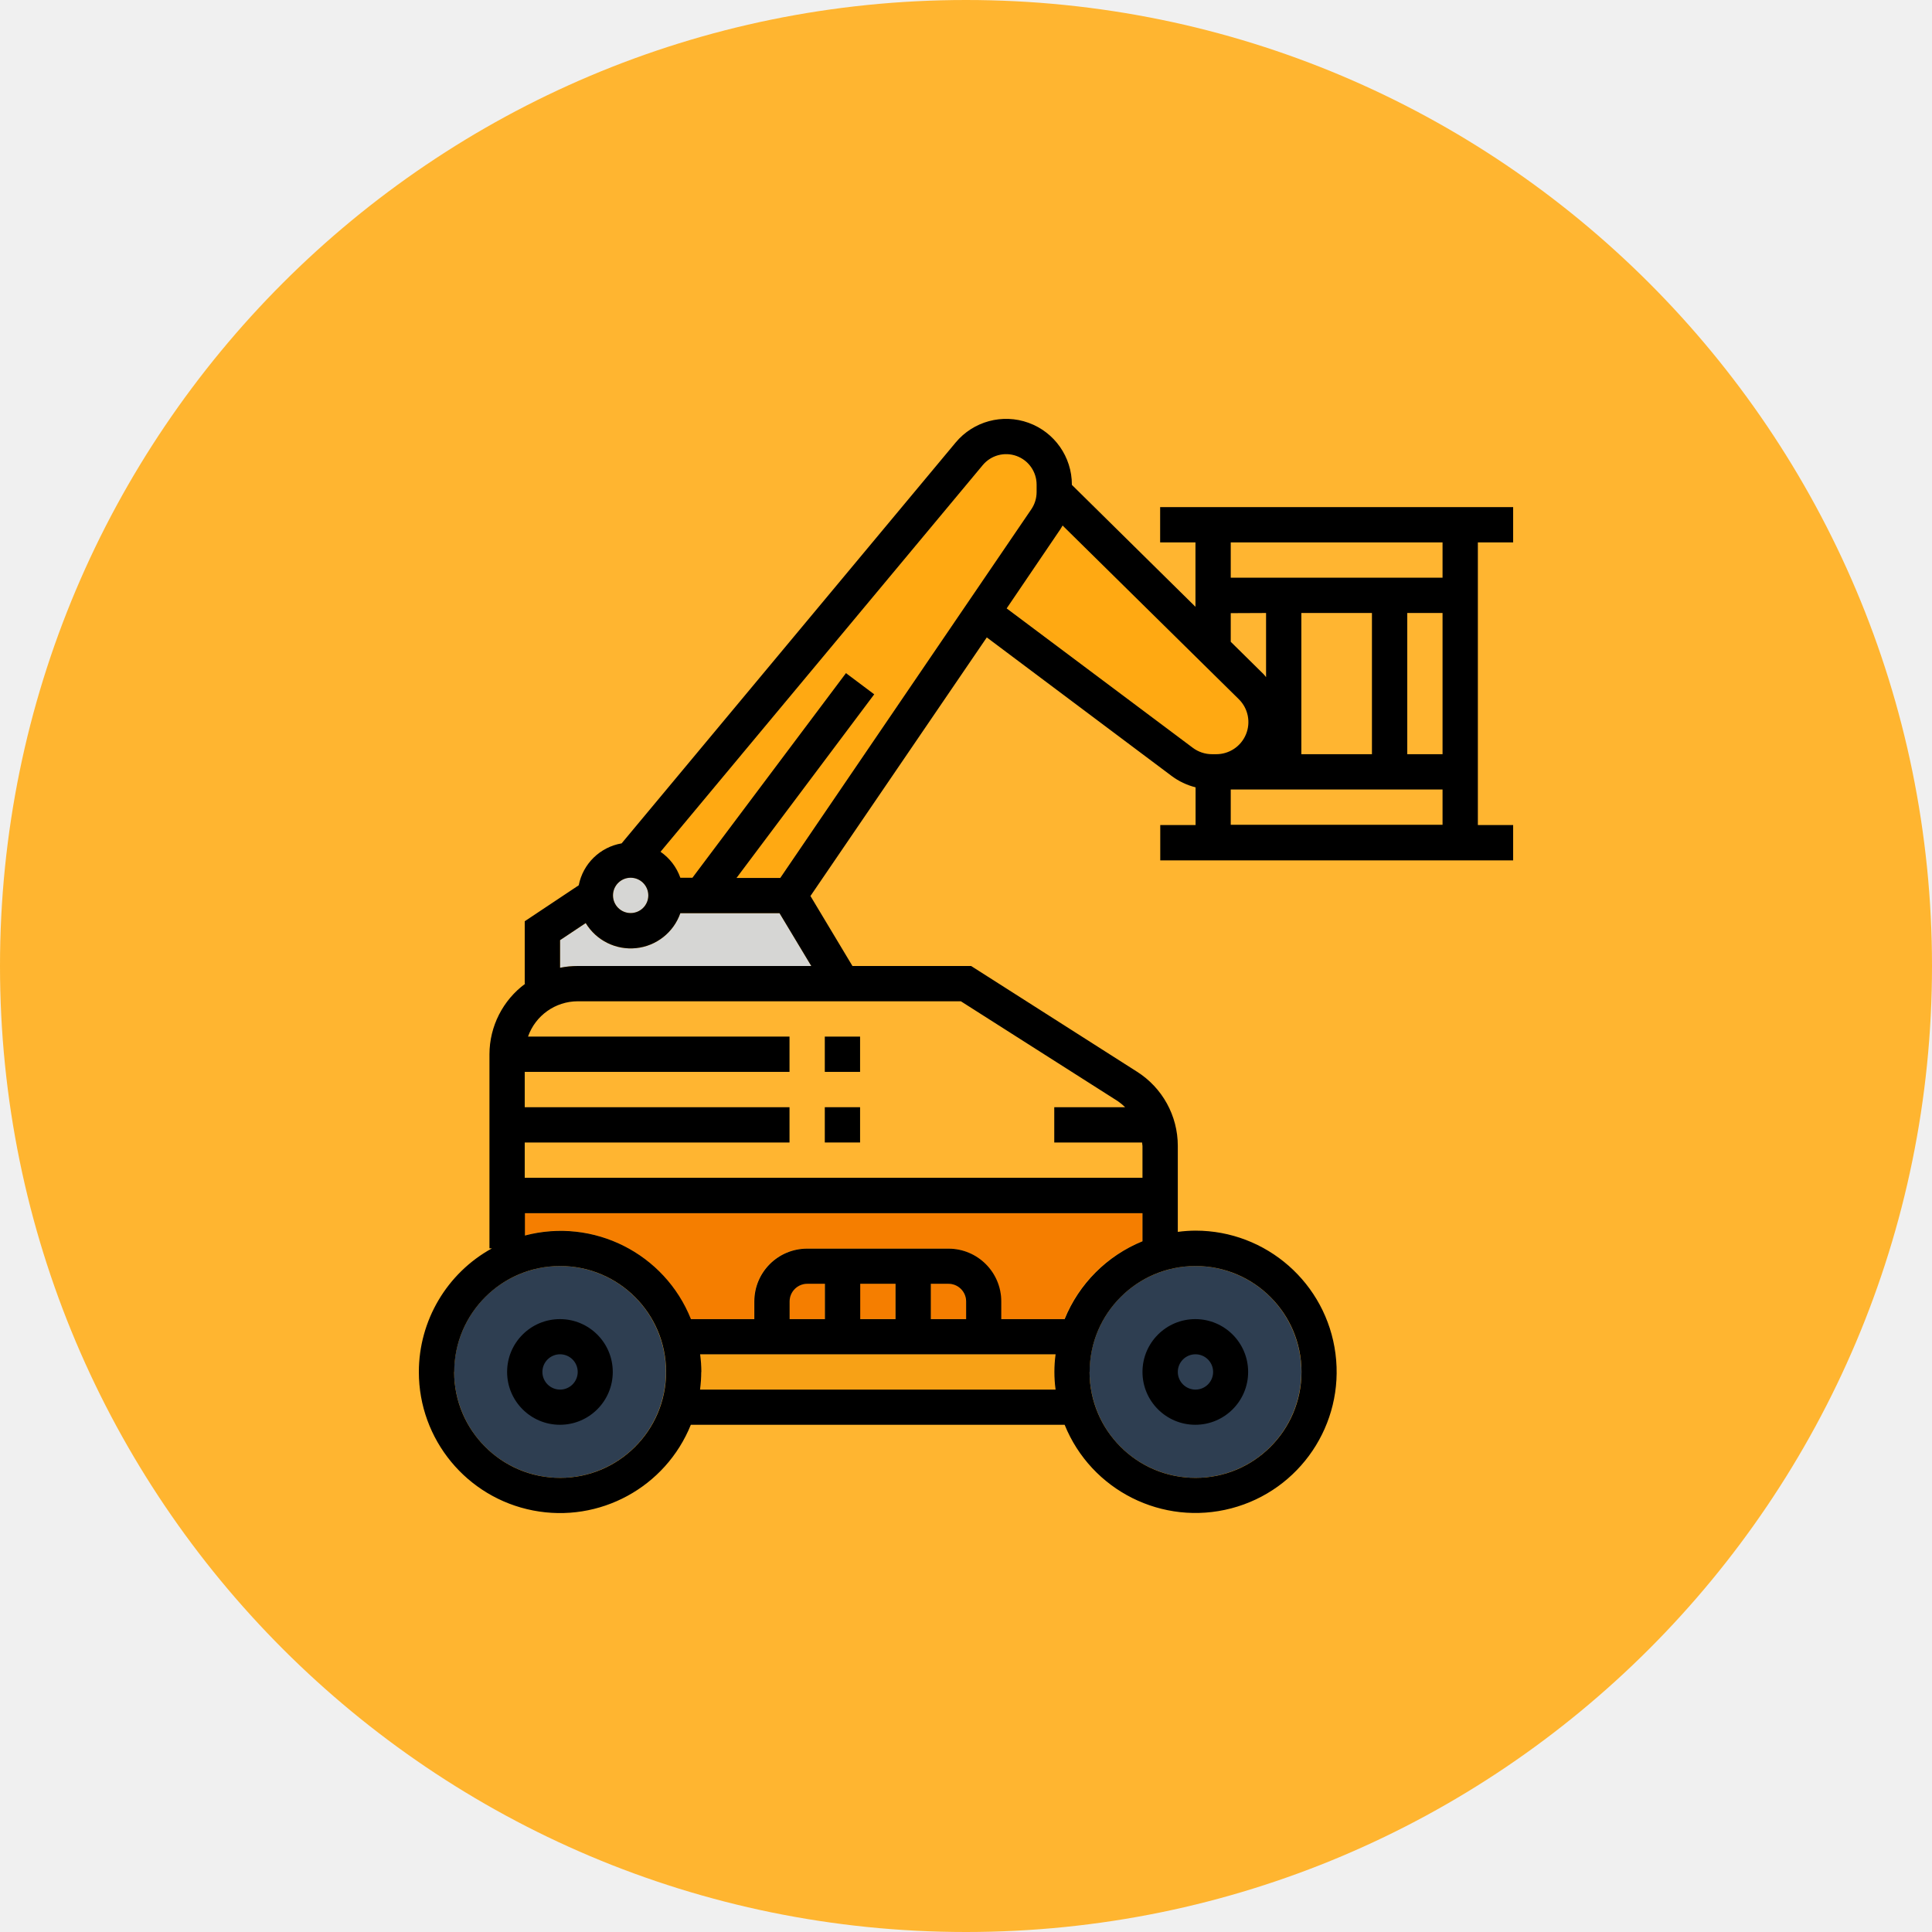
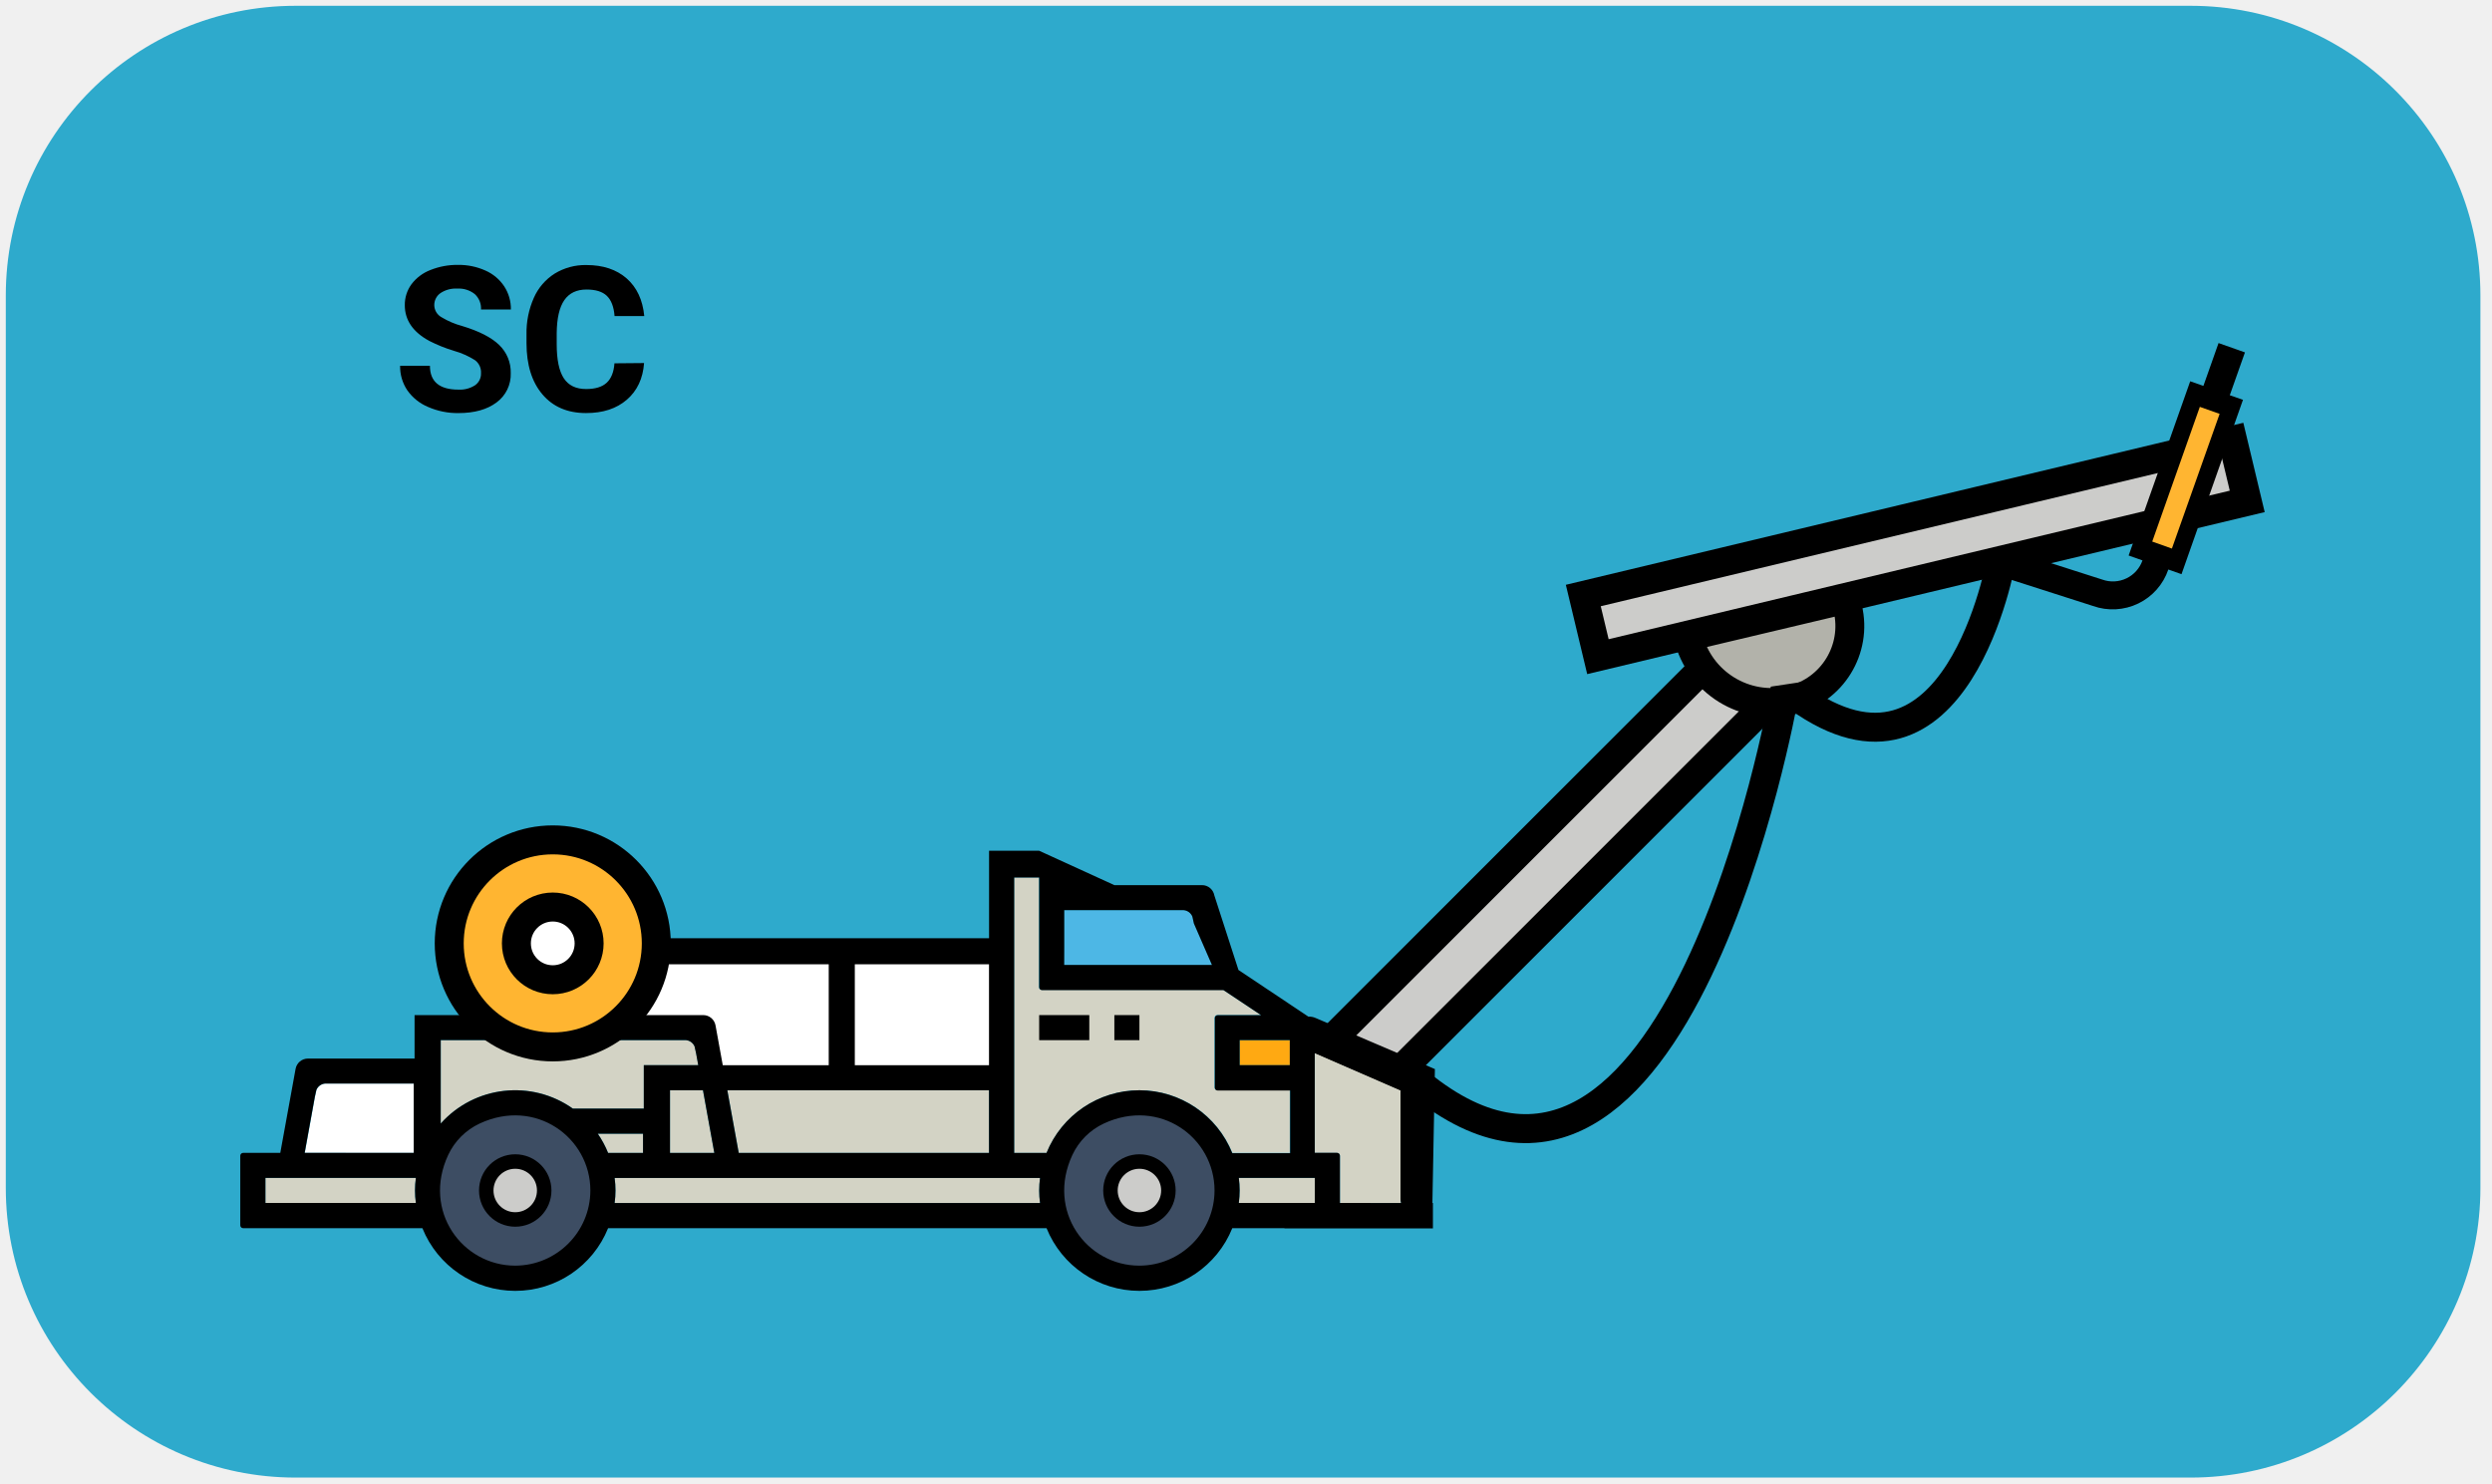
- <svg xmlns="http://www.w3.org/2000/svg" viewBox="0 0 512 512">
-   <circle cx="256" cy="256" fill="#ffb530" r="256" />
-   <path d="m302.77 328.92v-7.44h-163.71v5.91a37.19 37.19 0 0 1 44 22.16h16.79v-4.68a14 14 0 0 1 14-14h37.42a14 14 0 0 1 14 14v4.68h16.79a37.56 37.56 0 0 1 20.71-20.63z" fill="#f57e00" />
-   <circle cx="148.42" cy="363.58" fill="#2e3e51" r="28.06" transform="matrix(.9238795 -.3826834 .3826834 .9238795 -127.84 84.47)" />
-   <path d="m251.32 340.19h-4.67v9.36h9.35v-4.68a4.69 4.69 0 0 0 -4.68-4.68z" fill="#f57e00" />
-   <path d="m227.94 340.19h9.35v9.35h-9.35z" fill="#f57e00" />
-   <circle cx="316.81" cy="363.58" fill="#2e3e51" r="28.06" transform="matrix(.9238795 -.3826834 .3826834 .9238795 -115.02 148.91)" />
-   <path d="m180.3 232.61h3.2l40.69-54.26 7.49 5.62-36.49 48.64h11.57l66.55-97.61a8.1 8.1 0 0 0 1.4-4.54v-2a8.07 8.07 0 0 0 -14.26-5.17l-85.4 102.48a14.06 14.06 0 0 1 5.25 6.84z" fill="#ffa912" />
-   <path d="m185.51 358.9a36.3 36.3 0 0 1 .33 4.68 38 38 0 0 1 -.32 4.68h94.19a34.38 34.38 0 0 1 0-9.36z" fill="#f7a116" />
-   <path d="m213.9 340.19a4.68 4.68 0 0 0 -4.67 4.68v4.68h9.35v-9.36z" fill="#f57e00" />
-   <path d="m372.94 162.45h9.35v37.42h-9.35z" fill="#ffb531" />
-   <path d="m326.16 170 8.72 8.6c.23.23.41.52.64.77v-17h-9.36z" fill="#ffb531" />
-   <path d="m316.1 198.17a8.52 8.52 0 0 0 5.1 1.7h1.12a8.51 8.51 0 0 0 6-14.57l-46.67-46.06c-.2.34-.37.7-.6 1l-14.25 20.91z" fill="#ffa912" />
-   <circle cx="167.13" cy="237.29" fill="#d6d6d4" r="4.68" />
-   <path d="m148.42 249.15v7.32a23.29 23.29 0 0 1 4.68-.47h61.9l-8.42-14h-26.28a13.94 13.94 0 0 1 -25.08 2.65z" fill="#d6d6d4" />
-   <g fill="#ffb531">
-     <path d="m139.06 302.77v9.36h163.71v-8.44c0-.31-.09-.61-.11-.92h-23.27v-9.35h18.78a15 15 0 0 0 -1.89-1.57l-41.64-26.5h-101.54a14 14 0 0 0 -13.17 9.36h69.3v9.35h-70.17v9.36h70.17v9.35z" />
-     <path d="m326.16 209.23h56.13v9.35h-56.13z" />
-     <path d="m326.16 143.74h56.13v9.35h-56.13z" />
-     <path d="m344.87 162.45h18.71v37.42h-18.71z" />
+ <svg xmlns="http://www.w3.org/2000/svg" viewBox="0 0 860 512">
+   <defs>
+     <style>.cls-1{fill:#2eaacc;}.cls-2,.cls-5{fill:#ccccca;}.cls-10,.cls-11,.cls-13,.cls-2,.cls-5,.cls-9{stroke:#000;stroke-miterlimit:10;}.cls-10,.cls-11,.cls-13,.cls-2,.cls-9{stroke-width:10px;}.cls-10,.cls-3{fill:#fff;}.cls-4{fill:#3d4d63;}.cls-5{stroke-width:5px;}.cls-6{fill:#d3d3c5;}.cls-7{fill:#4db7e5;}.cls-8{fill:#ffa912;}.cls-12,.cls-9{fill:#ffb531;}.cls-11{fill:#b2b2aa;}.cls-13{fill:none;}</style>
+   </defs>
+   <g id="Equipments">
+     <rect class="cls-1" x="2" y="2" width="854" height="508" rx="100" />
+     <path d="M166,128.83a5.24,5.24,0,0,0-2-4.46,27.13,27.13,0,0,0-7.38-3.29,52.13,52.13,0,0,1-8.45-3.4q-8.47-4.58-8.47-12.34a12,12,0,0,1,2.27-7.19,14.81,14.81,0,0,1,6.53-4.94A24.66,24.66,0,0,1,158,91.43a22.3,22.3,0,0,1,9.5,1.94A15.07,15.07,0,0,1,174,98.82a14.22,14.22,0,0,1,2.31,8H166a6.69,6.69,0,0,0-2.15-5.31,8.83,8.83,0,0,0-6.05-1.9,9.43,9.43,0,0,0-5.84,1.59,5,5,0,0,0-2.09,4.19,4.83,4.83,0,0,0,2.44,4.07,27.54,27.54,0,0,0,7.2,3.07q8.74,2.64,12.75,6.53a13,13,0,0,1,4,9.71,12,12,0,0,1-4.89,10.13q-4.89,3.68-13.16,3.68a25.29,25.29,0,0,1-10.46-2.11,16.53,16.53,0,0,1-7.19-5.76,14.66,14.66,0,0,1-2.48-8.47h10.29q0,8.24,9.84,8.24a9.59,9.59,0,0,0,5.71-1.49A4.83,4.83,0,0,0,166,128.83Z" />
+     <path d="M222.27,125.31q-.57,8-5.93,12.64t-14.1,4.62q-9.57,0-15.05-6.45t-5.49-17.68v-3a29.74,29.74,0,0,1,2.53-12.64,18.93,18.93,0,0,1,7.23-8.39,20.22,20.22,0,0,1,10.92-2.93q8.61,0,13.88,4.62t6.08,13H212.09c-.25-3.21-1.15-5.54-2.68-7s-3.88-2.17-7-2.17q-5.13,0-7.67,3.68t-2.62,11.39v3.76q0,8.07,2.45,11.8t7.7,3.72q4.75,0,7.1-2.17t2.68-6.71Z" />
+     <rect class="cls-2" x="528.45" y="190.1" width="24.26" height="209.68" transform="translate(366.88 -295.86) rotate(45)" />
+     <rect class="cls-2" x="650.14" y="74.11" width="21.7" height="230.4" transform="translate(691.34 -497.59) rotate(76.55)" />
+     <polygon class="cls-3" points="214.12 354.69 229.62 328.21 345.47 328.21 345.47 373.41 246.53 371.93 241.03 357.73 214.12 354.69" />
+     <circle class="cls-4" cx="177.82" cy="410.91" r="28.23" transform="translate(-269.86 417.94) rotate(-67.5)" />
+     <path class="cls-5" d="M177.81,400.91a10,10,0,1,0,10,10A10,10,0,0,0,177.81,400.91Z" />
+     <circle class="cls-4" cx="393.22" cy="410.91" r="28.23" transform="translate(-136.89 616.95) rotate(-67.5)" />
+     <path class="cls-5" d="M393.22,400.91a10,10,0,1,0,10,10A10,10,0,0,0,393.22,400.91Z" />
+     <path class="cls-6" d="M221.93,397.94v-6.62H206.3a34.56,34.56,0,0,1,3.56,6.63Z" />
+     <path class="cls-6" d="M212.11,406.59a31.25,31.25,0,0,1,0,8.64H358.92a32,32,0,0,1,0-8.64Z" />
+     <path class="cls-6" d="M152.11,387.8a34.47,34.47,0,0,1,45.64-5.13h24.43v-15H241l-.74-4.08-.53-2.38a3.58,3.58,0,0,0-3-2.19h-84.6Z" />
+     <path class="cls-6" d="M91.6,406.59v8.64h51.92a31.25,31.25,0,0,1,0-8.64Z" />
+     <path class="cls-6" d="M445.11,397.94V376.32h-25a1,1,0,0,1-1-1v-24a1,1,0,0,1,1-1h15l-13-8.65h-62.6a1,1,0,0,1-1-1V302.87H350v95.07h11.19a34.56,34.56,0,0,1,64.1,0Z" />
+     <polygon class="cls-6" points="341.33 397.94 341.33 376.31 251 376.31 254.94 397.94 341.33 397.94" />
+     <path class="cls-3" d="M142.83,397.94V374h-30.6a3.58,3.58,0,0,0-3,2.19l-.53,2.38-3.51,19.35Z" />
+     <polygon class="cls-6" points="231.22 397.94 246.53 397.94 242.6 376.31 231.22 376.31 231.22 397.94" />
+     <path class="cls-7" d="M367.27,327v6.11h51l-6.24-14.34-.53-2.39a3.58,3.58,0,0,0-3-2.19H367.27Z" />
+     <path class="cls-6" d="M483.35,376.34l-28.66-12.47-.93-.41v34.48h7.68a1,1,0,0,1,1,1v16.33h21.12a5.37,5.37,0,0,1-.18-1.4V376.34Z" />
+     <path class="cls-6" d="M443.31,415.23h10.45v-8.64H427.52a32,32,0,0,1,0,8.64Z" />
+     <rect class="cls-8" x="427.81" y="359.02" width="17.3" height="8.65" />
+     <rect x="358.62" y="350.37" width="17.3" height="8.65" />
+     <rect x="384.57" y="350.37" width="8.65" height="8.65" />
+     <path d="M495.19,369,454,351.36a5.6,5.6,0,0,0-2.48-.46l-24.12-16.1-8.33-25.75a4.31,4.31,0,0,0-4.25-3.54H384.57l-25.95-11.86H341.33v30.19H226.49v9H286v34.83H249.43l-2.5-13.75a4.31,4.31,0,0,0-4.25-3.55H143.07v15H106.26a4.33,4.33,0,0,0-4.25,3.55l-5.28,29H83.92a1,1,0,0,0-1,1v24a1,1,0,0,0,1,1h61.85a34.55,34.55,0,0,0,64.09,0H361.17a34.56,34.56,0,0,0,64.1,0h18V424h51.24v-8.78h-.18Zm-386.54,9.56.53-2.38a3.58,3.58,0,0,1,3-2.19h30.6v23.92H105.14Zm34.87,36.64H91.6v-8.64h51.92A31.25,31.25,0,0,0,143.52,415.23ZM367.27,327V314.15h41.21a3.58,3.58,0,0,1,3,2.19l.53,2.39,6.24,14.34h-51ZM295,332.84h46.31v34.83H295Zm46.31,43.48v21.62H254.94L251,376.32Zm-94.8,21.62H231.22V376.32H242.6Zm-68.71,38.91c-18.28,0-32.15-18.9-23.12-38.22a22.5,22.5,0,0,1,10.84-10.83c19.32-9,38.22,4.83,38.22,23.11A26,26,0,0,1,177.82,436.85Zm19.93-54.18h0a34.47,34.47,0,0,0-45.64,5.13V359h84.6a3.58,3.58,0,0,1,3,2.19l.53,2.38.74,4.08H222.18v15H197.75Zm8.55,8.64h15.63v6.62H209.86A34.56,34.56,0,0,0,206.3,391.31Zm152.62,23.92H212.11a31.25,31.25,0,0,0,0-8.64H358.92A32,32,0,0,0,358.92,415.23Zm34.3,21.62c-18.28,0-32.14-18.9-23.11-38.22a22.44,22.44,0,0,1,10.83-10.83c19.32-9,38.22,4.83,38.22,23.11A26,26,0,0,1,393.22,436.85Zm0-60.54a34.57,34.57,0,0,0-32.05,21.63H350V302.87h8.64v37.89a1,1,0,0,0,1,1h62.6l13,8.65h-15a1,1,0,0,0-1,1v24a1,1,0,0,0,1,1h25v21.62H425.27A34.57,34.57,0,0,0,393.22,376.31ZM445.11,359v8.65h-17.3V359Zm8.65,56.21H427.52a32,32,0,0,0,0-8.64h26.24Zm8.65,0V398.9a1,1,0,0,0-1-1h-7.68V363.46l.93.41,28.66,12.47v37.49a5.37,5.37,0,0,0,.18,1.4Z" />
+     <path class="cls-9" d="M190.76,289.89a35.73,35.73,0,1,0,35.73,35.73A35.73,35.73,0,0,0,190.76,289.89Z" />
+     <path class="cls-10" d="M190.76,313.07a12.55,12.55,0,1,0,12.55,12.55A12.55,12.55,0,0,0,190.76,313.07Z" />
+     <path class="cls-11" d="M587.35,211.79h56a0,0,0,0,1,0,0v3.26A26.39,26.39,0,0,1,617,241.45h0a29.65,29.65,0,0,1-29.65-29.65v0A0,0,0,0,1,587.35,211.79Z" transform="matrix(0.97, -0.23, 0.23, 0.97, -35.84, 149.37)" />
+     <path d="M769.51,136.42l5.23-14.79-9.11-3.22L760.4,133.2l-4.55-1.6L734.6,191.74l4.78,1.69a10.81,10.81,0,0,1-13.86,6.62l-33.45-10.71-3.22,9.1,33.45,10.72a20.29,20.29,0,0,0,26-12.59l4.55,1.61L774.06,138Z" />
+     <path class="cls-12" d="M749.53,189.34,766,142.85l-6.83-2.42-16.43,46.5Z" />
+     <path class="cls-13" d="M690.65,193.37s-15.22,86.92-70.25,47.29l-5,.75S578.88,446.63,489.89,374" />
  </g>
-   <path d="m111 363.58a37.4 37.4 0 0 0 72.08 14h99.06a37.41 37.41 0 1 0 34.67-51.45 36.05 36.05 0 0 0 -4.68.33v-22.8a23.27 23.27 0 0 0 -10.83-19.66l-43.94-28h-31.45l-11.13-18.55 46.73-68.53 49 36.73a17.84 17.84 0 0 0 6.33 3v10h-9.36v9.36h93.52v-9.36h-9.35v-74.91h9.35v-9.35h-93.55v9.35h9.36v17.07l-32.75-32.31v-.08a17.42 17.42 0 0 0 -30.8-11.15l-88.52 106.23a14 14 0 0 0 -11.37 11.11l-14.31 9.53v16.54h.15a23.29 23.29 0 0 0 -9.5 18.71v51.45h.64a37.43 37.43 0 0 0 -19.35 32.74zm60.81-126.29a4.68 4.68 0 1 1 -4.68-4.68 4.69 4.69 0 0 1 4.68 4.68zm210.48-84.19h-56.13v-9.36h56.13zm-46.77 9.35v17c-.23-.25-.41-.54-.64-.77l-8.72-8.6v-7.59zm28.06 0v37.42h-18.71v-37.42zm18.71 37.42h-9.35v-37.42h9.35zm-56.13 9.36h56.13v9.35h-56.13zm-59.38-48 14.22-20.96c.23-.33.4-.69.6-1l46.7 46.03a8.51 8.51 0 0 1 -6 14.57h-1.1a8.52 8.52 0 0 1 -5.1-1.7zm-60 71.43h-11.59l36.49-48.66-7.49-5.62-40.69 54.23h-3.2a14.06 14.06 0 0 0 -5.25-6.88l85.4-102.48a8.07 8.07 0 0 1 14.26 5.17v2a8.1 8.1 0 0 1 -1.4 4.54zm8.22 23.34h-61.9a23.29 23.29 0 0 0 -4.68.47v-7.32l6.8-4.53a13.94 13.94 0 0 0 25.08-2.62h26.28zm87.77 56.13h-163.71v-9.36h70.17v-9.35h-70.17v-9.36h70.17v-9.35h-69.3a14 14 0 0 1 13.17-9.36h101.54l41.64 26.5a15 15 0 0 1 1.89 1.57h-18.78v9.35h23.27c0 .31.11.61.11.92zm-14 51.45a28.07 28.07 0 1 1 28.07 28.07 28.09 28.09 0 0 1 -28.1-28.07zm-102.9 0a36.3 36.3 0 0 0 -.33-4.68h94.2a34.38 34.38 0 0 0 0 9.36h-94.22a38 38 0 0 0 .32-4.68zm60.81-14v-9.36h4.67a4.69 4.69 0 0 1 4.68 4.68v4.68zm-18.71 0v-9.36h9.35v9.36zm-18.71 0v-4.68a4.68 4.68 0 0 1 4.67-4.68h4.68v9.36zm-26.15 0a37.19 37.19 0 0 0 -44-22.16v-5.91h163.66v7.44a37.56 37.56 0 0 0 -20.63 20.63h-16.79v-4.68a14 14 0 0 0 -14-14h-37.45a14 14 0 0 0 -14 14v4.68zm-62.73 14a28.07 28.07 0 1 1 28.07 28.07 28.09 28.09 0 0 1 -28.1-28.07z" />
-   <path d="m134.39 363.58a14 14 0 1 0 14-14 14 14 0 0 0 -14 14zm9.35 0a4.68 4.68 0 1 1 4.68 4.68 4.69 4.69 0 0 1 -4.68-4.68z" />
-   <path d="m302.77 363.58a14 14 0 1 0 14-14 14 14 0 0 0 -14 14zm9.36 0a4.68 4.68 0 1 1 4.68 4.68 4.69 4.69 0 0 1 -4.68-4.68z" />
-   <path d="m218.58 274.71h9.35v9.35h-9.35z" />
-   <path d="m218.58 293.42h9.35v9.35h-9.35z" />
</svg>
